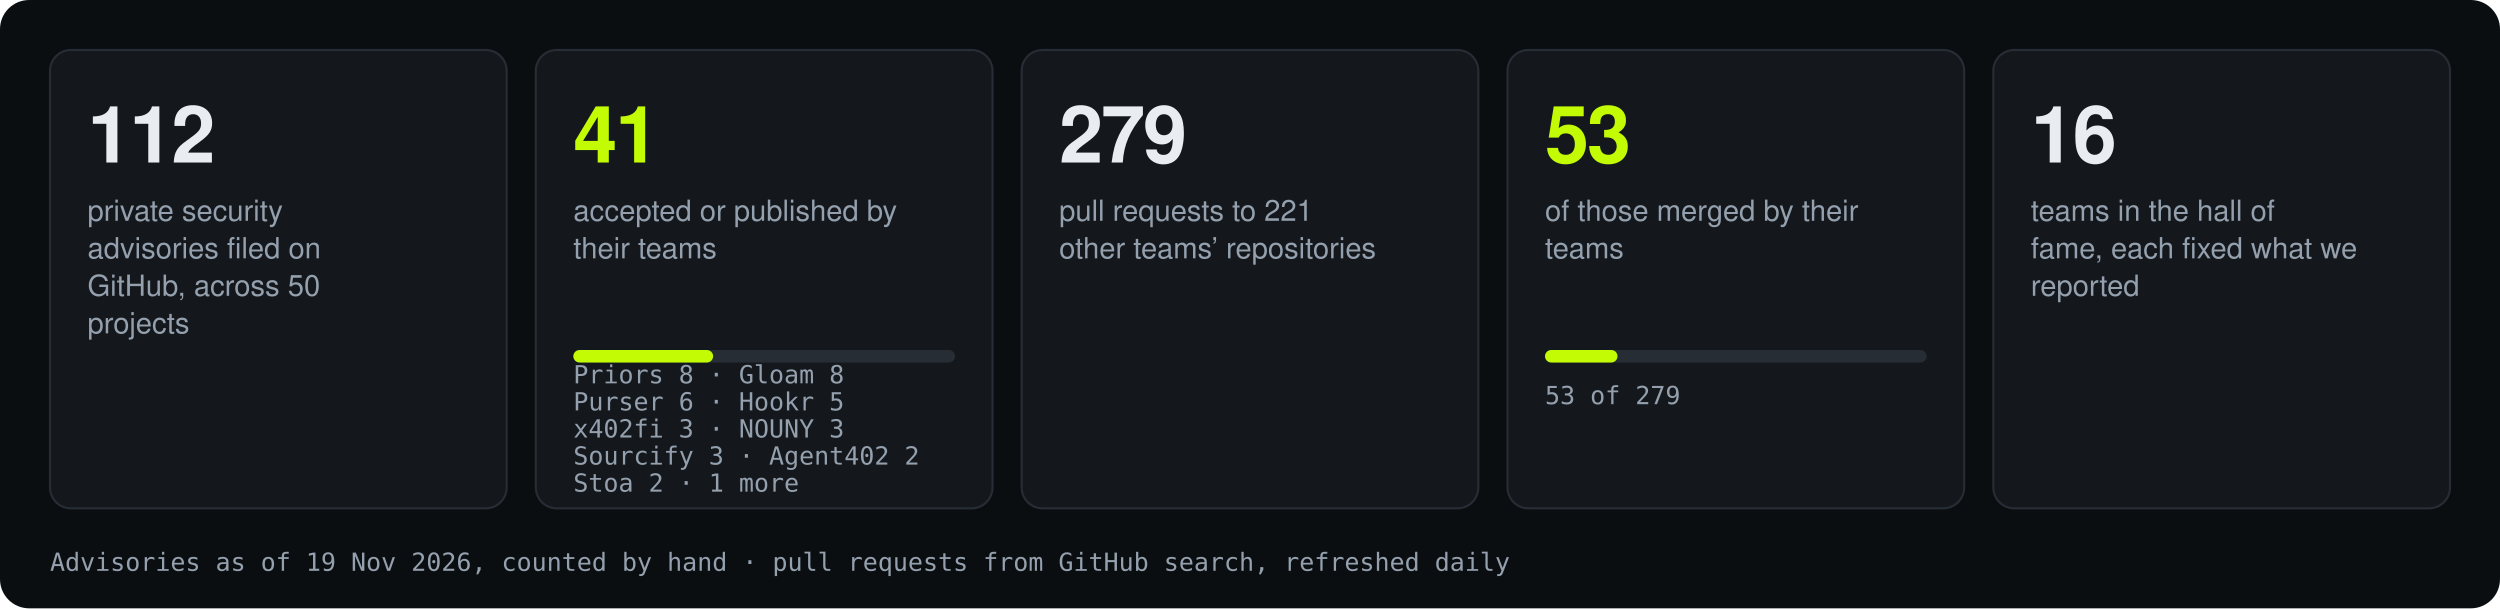
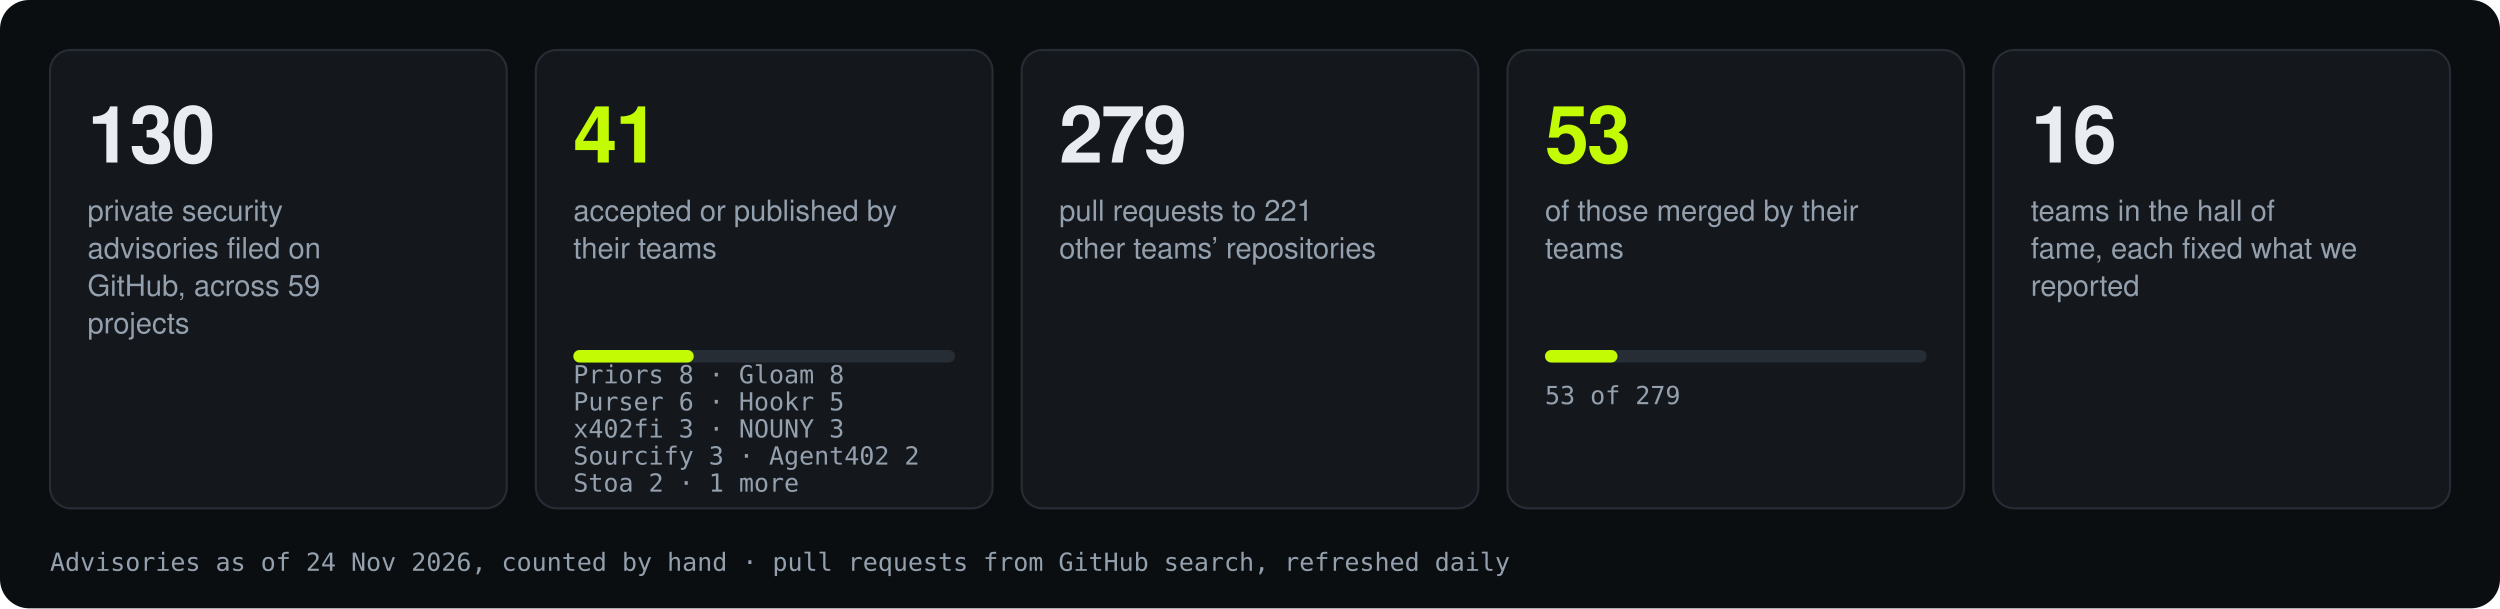
- <svg xmlns="http://www.w3.org/2000/svg" width="1200" height="292" viewBox="0 0 1200 292" role="img" aria-label="112 private security advisories filed on GitHub across 50 projects, 41 accepted or published; 279 pull requests to 221 other teams' repositories, 53 merged; 16 teams in the hall of fame">
+ <svg xmlns="http://www.w3.org/2000/svg" width="1200" height="292" viewBox="0 0 1200 292" role="img" aria-label="130 private security advisories filed on GitHub across 59 projects, 41 accepted or published; 279 pull requests to 221 other teams' repositories, 53 merged; 16 teams in the hall of fame">
  <style>.g{transform-box:fill-box;transform-origin:left;animation:grow 1.2s ease-out both}@keyframes grow{from{transform:scaleX(0)}}@media (prefers-reduced-motion: reduce){*{animation:none!important}}</style>
  <rect width="1200" height="292" rx="14" fill="#0B0E11" />
  <g>
    <rect x="24.0" y="24" width="219.2" height="220" rx="10" fill="#14181D" stroke="#272D35" />
-     <text x="42.0" y="78" font-family="-apple-system,BlinkMacSystemFont,'Segoe UI',Helvetica,Arial,sans-serif" font-size="38" font-weight="700" letter-spacing="-1" fill="#E9ECF0">112</text>
+     <text x="42.0" y="78" font-family="-apple-system,BlinkMacSystemFont,'Segoe UI',Helvetica,Arial,sans-serif" font-size="38" font-weight="700" letter-spacing="-1" fill="#E9ECF0">130</text>
    <text x="42.0" y="106" text-anchor="start" font-family="-apple-system,BlinkMacSystemFont,'Segoe UI',Helvetica,Arial,sans-serif" font-size="14" font-weight="400" fill="#94A0AD">private security</text>
    <text x="42.0" y="124" text-anchor="start" font-family="-apple-system,BlinkMacSystemFont,'Segoe UI',Helvetica,Arial,sans-serif" font-size="14" font-weight="400" fill="#94A0AD">advisories filed on</text>
-     <text x="42.0" y="142" text-anchor="start" font-family="-apple-system,BlinkMacSystemFont,'Segoe UI',Helvetica,Arial,sans-serif" font-size="14" font-weight="400" fill="#94A0AD">GitHub, across 50</text>
+     <text x="42.0" y="142" text-anchor="start" font-family="-apple-system,BlinkMacSystemFont,'Segoe UI',Helvetica,Arial,sans-serif" font-size="14" font-weight="400" fill="#94A0AD">GitHub, across 59</text>
    <text x="42.0" y="160" text-anchor="start" font-family="-apple-system,BlinkMacSystemFont,'Segoe UI',Helvetica,Arial,sans-serif" font-size="14" font-weight="400" fill="#94A0AD">projects</text>
  </g>
  <g>
    <rect x="257.2" y="24" width="219.2" height="220" rx="10" fill="#14181D" stroke="#272D35" />
    <text x="275.2" y="78" font-family="-apple-system,BlinkMacSystemFont,'Segoe UI',Helvetica,Arial,sans-serif" font-size="38" font-weight="700" letter-spacing="-1" fill="#C2FB03">41</text>
    <text x="275.2" y="106" text-anchor="start" font-family="-apple-system,BlinkMacSystemFont,'Segoe UI',Helvetica,Arial,sans-serif" font-size="14" font-weight="400" fill="#94A0AD">accepted or published by</text>
    <text x="275.2" y="124" text-anchor="start" font-family="-apple-system,BlinkMacSystemFont,'Segoe UI',Helvetica,Arial,sans-serif" font-size="14" font-weight="400" fill="#94A0AD">their teams</text>
    <rect x="275.2" y="168" width="183.2" height="6" rx="3" fill="#272D35" />
-     <rect class="g" style="animation-delay:0.35s" x="275.2" y="168" width="67.1" height="6" rx="3" fill="#C2FB03" />
+     <rect class="g" style="animation-delay:0.35s" x="275.2" y="168" width="57.8" height="6" rx="3" fill="#C2FB03" />
    <text x="275.2" y="184" font-family="ui-monospace,SFMono-Regular,'SF Mono',Menlo,Consolas,monospace" font-size="12" fill="#94A0AD">Priors 8 · Gloam 8</text>
    <text x="275.2" y="197" font-family="ui-monospace,SFMono-Regular,'SF Mono',Menlo,Consolas,monospace" font-size="12" fill="#94A0AD">Purser 6 · Hookr 5</text>
    <text x="275.2" y="210" font-family="ui-monospace,SFMono-Regular,'SF Mono',Menlo,Consolas,monospace" font-size="12" fill="#94A0AD">x402fi 3 · NOUNY 3</text>
    <text x="275.2" y="223" font-family="ui-monospace,SFMono-Regular,'SF Mono',Menlo,Consolas,monospace" font-size="12" fill="#94A0AD">Sourcify 3 · Agent402 2</text>
    <text x="275.2" y="236" font-family="ui-monospace,SFMono-Regular,'SF Mono',Menlo,Consolas,monospace" font-size="12" fill="#94A0AD">Stoa 2 · 1 more</text>
  </g>
  <g>
    <rect x="490.4" y="24" width="219.2" height="220" rx="10" fill="#14181D" stroke="#272D35" />
    <text x="508.4" y="78" font-family="-apple-system,BlinkMacSystemFont,'Segoe UI',Helvetica,Arial,sans-serif" font-size="38" font-weight="700" letter-spacing="-1" fill="#E9ECF0">279</text>
    <text x="508.4" y="106" text-anchor="start" font-family="-apple-system,BlinkMacSystemFont,'Segoe UI',Helvetica,Arial,sans-serif" font-size="14" font-weight="400" fill="#94A0AD">pull requests to 221</text>
    <text x="508.4" y="124" text-anchor="start" font-family="-apple-system,BlinkMacSystemFont,'Segoe UI',Helvetica,Arial,sans-serif" font-size="14" font-weight="400" fill="#94A0AD">other teams’ repositories</text>
  </g>
  <g>
    <rect x="723.6" y="24" width="219.2" height="220" rx="10" fill="#14181D" stroke="#272D35" />
    <text x="741.6" y="78" font-family="-apple-system,BlinkMacSystemFont,'Segoe UI',Helvetica,Arial,sans-serif" font-size="38" font-weight="700" letter-spacing="-1" fill="#C2FB03">53</text>
    <text x="741.6" y="106" text-anchor="start" font-family="-apple-system,BlinkMacSystemFont,'Segoe UI',Helvetica,Arial,sans-serif" font-size="14" font-weight="400" fill="#94A0AD">of those merged by their</text>
    <text x="741.6" y="124" text-anchor="start" font-family="-apple-system,BlinkMacSystemFont,'Segoe UI',Helvetica,Arial,sans-serif" font-size="14" font-weight="400" fill="#94A0AD">teams</text>
    <rect x="741.6" y="168" width="183.2" height="6" rx="3" fill="#272D35" />
    <rect class="g" style="animation-delay:0.65s" x="741.6" y="168" width="34.8" height="6" rx="3" fill="#C2FB03" />
    <text x="741.6" y="194" font-family="ui-monospace,SFMono-Regular,'SF Mono',Menlo,Consolas,monospace" font-size="12" fill="#94A0AD">53 of 279</text>
  </g>
  <g>
    <rect x="956.8" y="24" width="219.2" height="220" rx="10" fill="#14181D" stroke="#272D35" />
    <text x="974.8" y="78" font-family="-apple-system,BlinkMacSystemFont,'Segoe UI',Helvetica,Arial,sans-serif" font-size="38" font-weight="700" letter-spacing="-1" fill="#E9ECF0">16</text>
    <text x="974.8" y="106" text-anchor="start" font-family="-apple-system,BlinkMacSystemFont,'Segoe UI',Helvetica,Arial,sans-serif" font-size="14" font-weight="400" fill="#94A0AD">teams in the hall of</text>
    <text x="974.8" y="124" text-anchor="start" font-family="-apple-system,BlinkMacSystemFont,'Segoe UI',Helvetica,Arial,sans-serif" font-size="14" font-weight="400" fill="#94A0AD">fame, each fixed what we</text>
    <text x="974.8" y="142" text-anchor="start" font-family="-apple-system,BlinkMacSystemFont,'Segoe UI',Helvetica,Arial,sans-serif" font-size="14" font-weight="400" fill="#94A0AD">reported</text>
  </g>
-   <text x="24" y="274" font-family="ui-monospace,SFMono-Regular,'SF Mono',Menlo,Consolas,monospace" font-size="12" fill="#94A0AD">Advisories as of 19 Nov 2026, counted by hand · pull requests from GitHub search, refreshed daily</text>
+   <text x="24" y="274" font-family="ui-monospace,SFMono-Regular,'SF Mono',Menlo,Consolas,monospace" font-size="12" fill="#94A0AD">Advisories as of 24 Nov 2026, counted by hand · pull requests from GitHub search, refreshed daily</text>
</svg>
